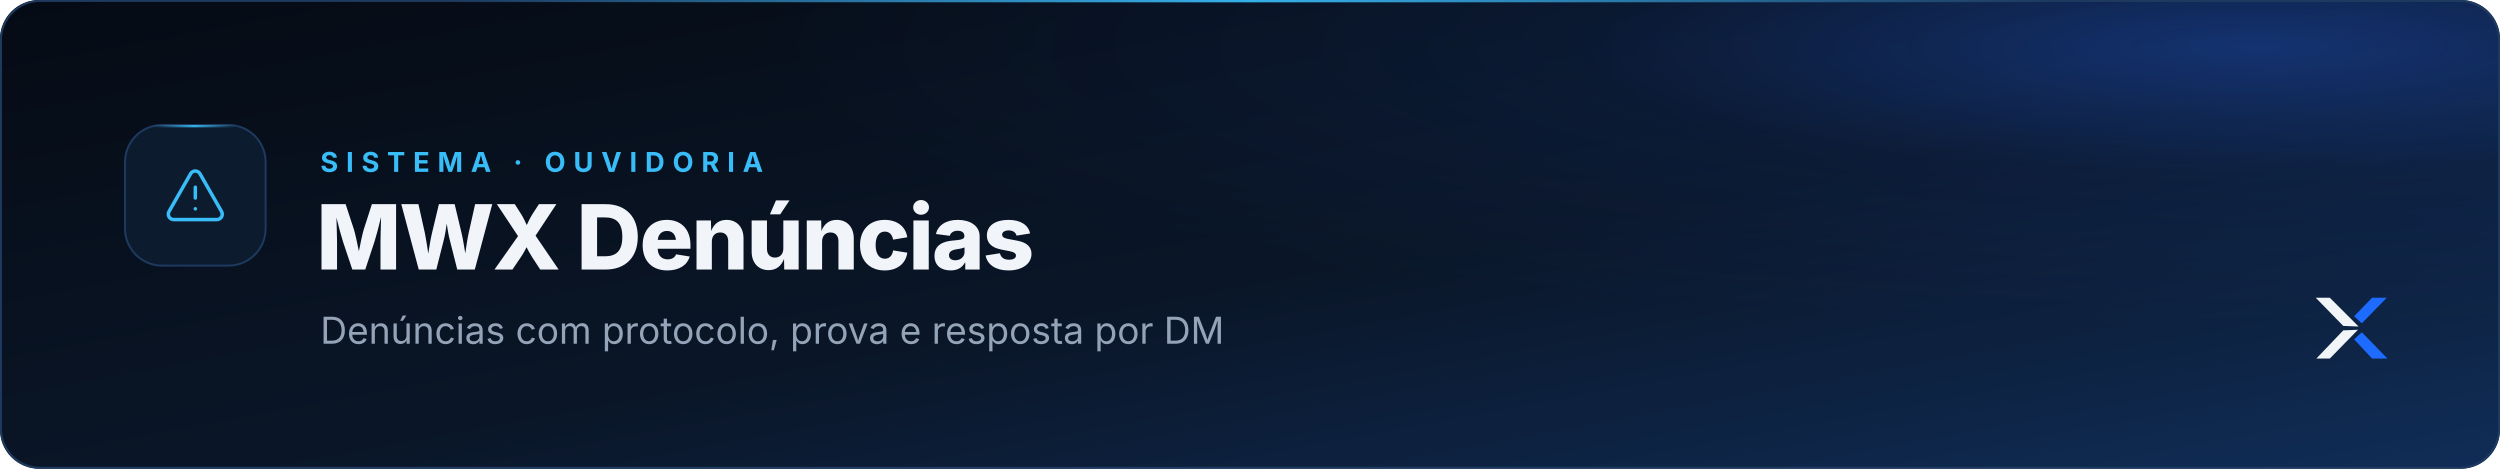
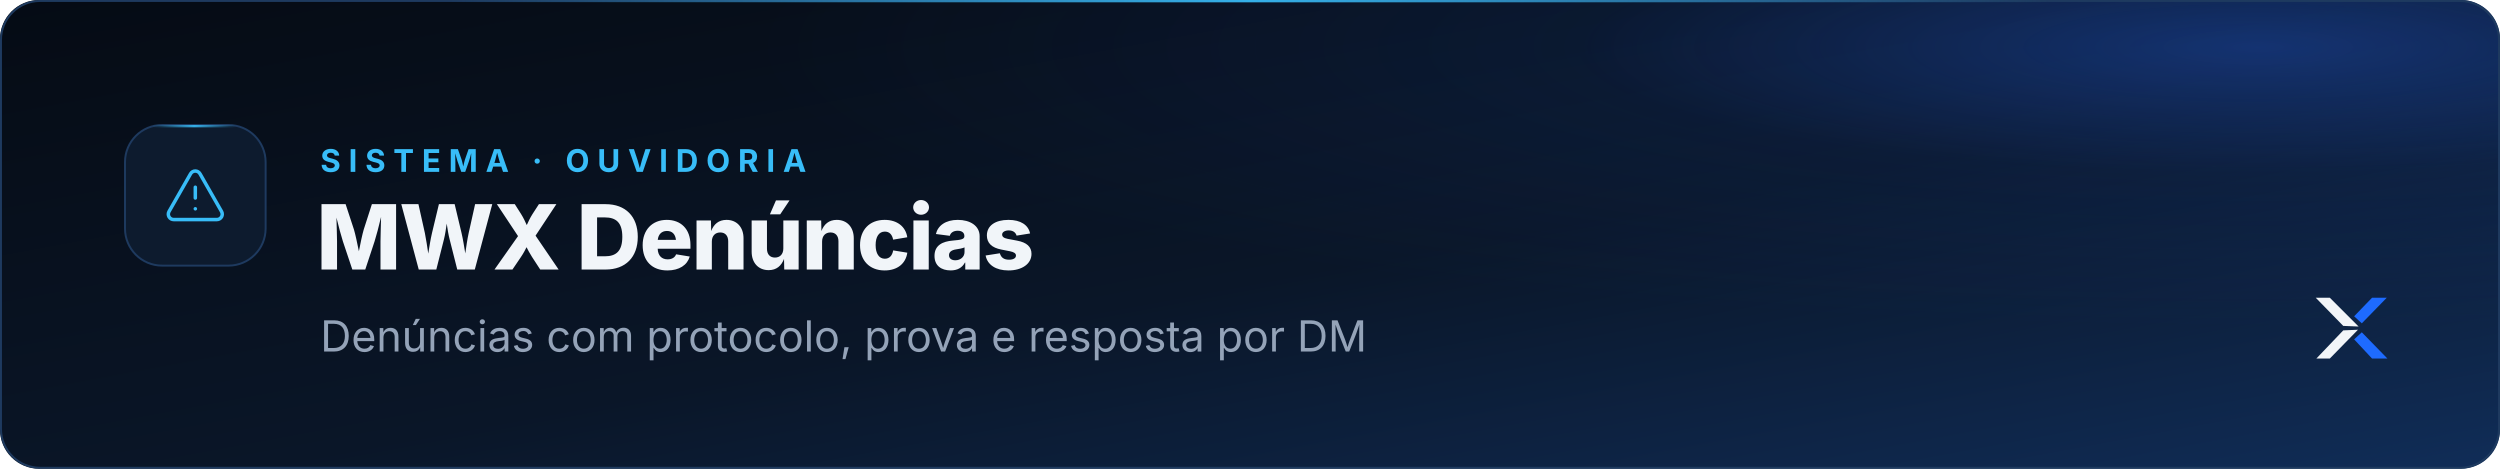
<svg xmlns="http://www.w3.org/2000/svg" width="1280" height="240" viewBox="0 0 1280 240" role="img" aria-label="MWX Denúncias — Denúncias com protocolo, prova e resposta por DM" font-family="'Segoe UI', 'Inter', 'Helvetica Neue', Arial, sans-serif">
  <defs>
    <linearGradient id="bgddenuncias" x1="0" y1="0" x2="1" y2="1">
      <stop offset="0" stop-color="#050B14" />
      <stop offset=".55" stop-color="#0A1628" />
      <stop offset="1" stop-color="#102D58" />
    </linearGradient>
    <radialGradient id="glowddenuncias" cx="0.9" cy="0.1" r=".6">
      <stop offset="0" stop-color="#2563EB" stop-opacity=".38" />
      <stop offset=".45" stop-color="#2563EB" stop-opacity=".08" />
      <stop offset="1" stop-color="#2563EB" stop-opacity="0" />
    </radialGradient>
    <linearGradient id="edgeddenuncias" x1="0" y1="0" x2="1" y2="0">
      <stop offset="0" stop-color="#38BDF8" stop-opacity="0" />
      <stop offset=".5" stop-color="#38BDF8" stop-opacity=".9" />
      <stop offset="1" stop-color="#38BDF8" stop-opacity="0" />
    </linearGradient>
    <clipPath id="clipddenuncias">
      <rect width="1280" height="240" rx="20" />
    </clipPath>
  </defs>
  <g clip-path="url(#clipddenuncias)">
    <rect width="1280" height="240" fill="url(#bgddenuncias)" />
    <rect width="1280" height="240" fill="url(#glowddenuncias)" />
  </g>
  <rect x=".5" y=".5" width="1279" height="239" rx="20" fill="none" stroke="#1E3A5F" />
  <rect x="230" y="0" width="819" height="1.2" fill="url(#edgeddenuncias)" />
  <rect x="64" y="64" width="72" height="72" rx="19" fill="#0D1B2E" stroke="#1E3A5F" />
  <rect x="78" y="64" width="43" height="1.2" fill="url(#edgeddenuncias)" />
  <g transform="translate(83.44 83.44) scale(1.38)" fill="none" stroke="#38BDF8" stroke-width="1.30" stroke-linecap="round" stroke-linejoin="round" color="#38BDF8">
    <path d="m21.73 18-8-14a2 2 0 0 0-3.48 0l-8 14A2 2 0 0 0 4 21h16a2 2 0 0 0 1.73-3" />
    <path d="M12 9v4" />
    <path d="M12 17h.01" />
  </g>
-   <text x="164" y="88" fill="#38BDF8" font-size="14" font-weight="700" letter-spacing="4">SISTEMA · OUVIDORIA</text>
+   <text x="164" y="88" fill="#38BDF8" font-size="16" font-weight="700" letter-spacing="4">SISTEMA · OUVIDORIA</text>
  <text x="162" y="138" fill="#F1F5F9" font-size="46" font-weight="800" letter-spacing="-1">MWX Denúncias</text>
-   <text x="164" y="176" fill="#94A3B8" font-size="19">Denúncias com protocolo, prova e resposta por DM</text>
+   <text x="164" y="180" fill="#94A3B8" font-size="22">Denúncias com protocolo, prova e resposta por DM</text>
  <g transform="translate(1184 150.79) scale(0.3279)">
    <g fill="#F2F5F8">
      <path d="M 71,55 L 48,56 L 6,100 L 27,100 Z" />
      <path d="M 5,5 L 48,49 L 72,50 L 27,5 Z" />
    </g>
    <g fill="#1E6BFF">
      <path d="M 65,70 L 93,100 L 117,100 L 77,59 Z" />
      <path d="M 116,5 L 93,5 L 65,34 L 77,45 Z" />
    </g>
  </g>
</svg>
